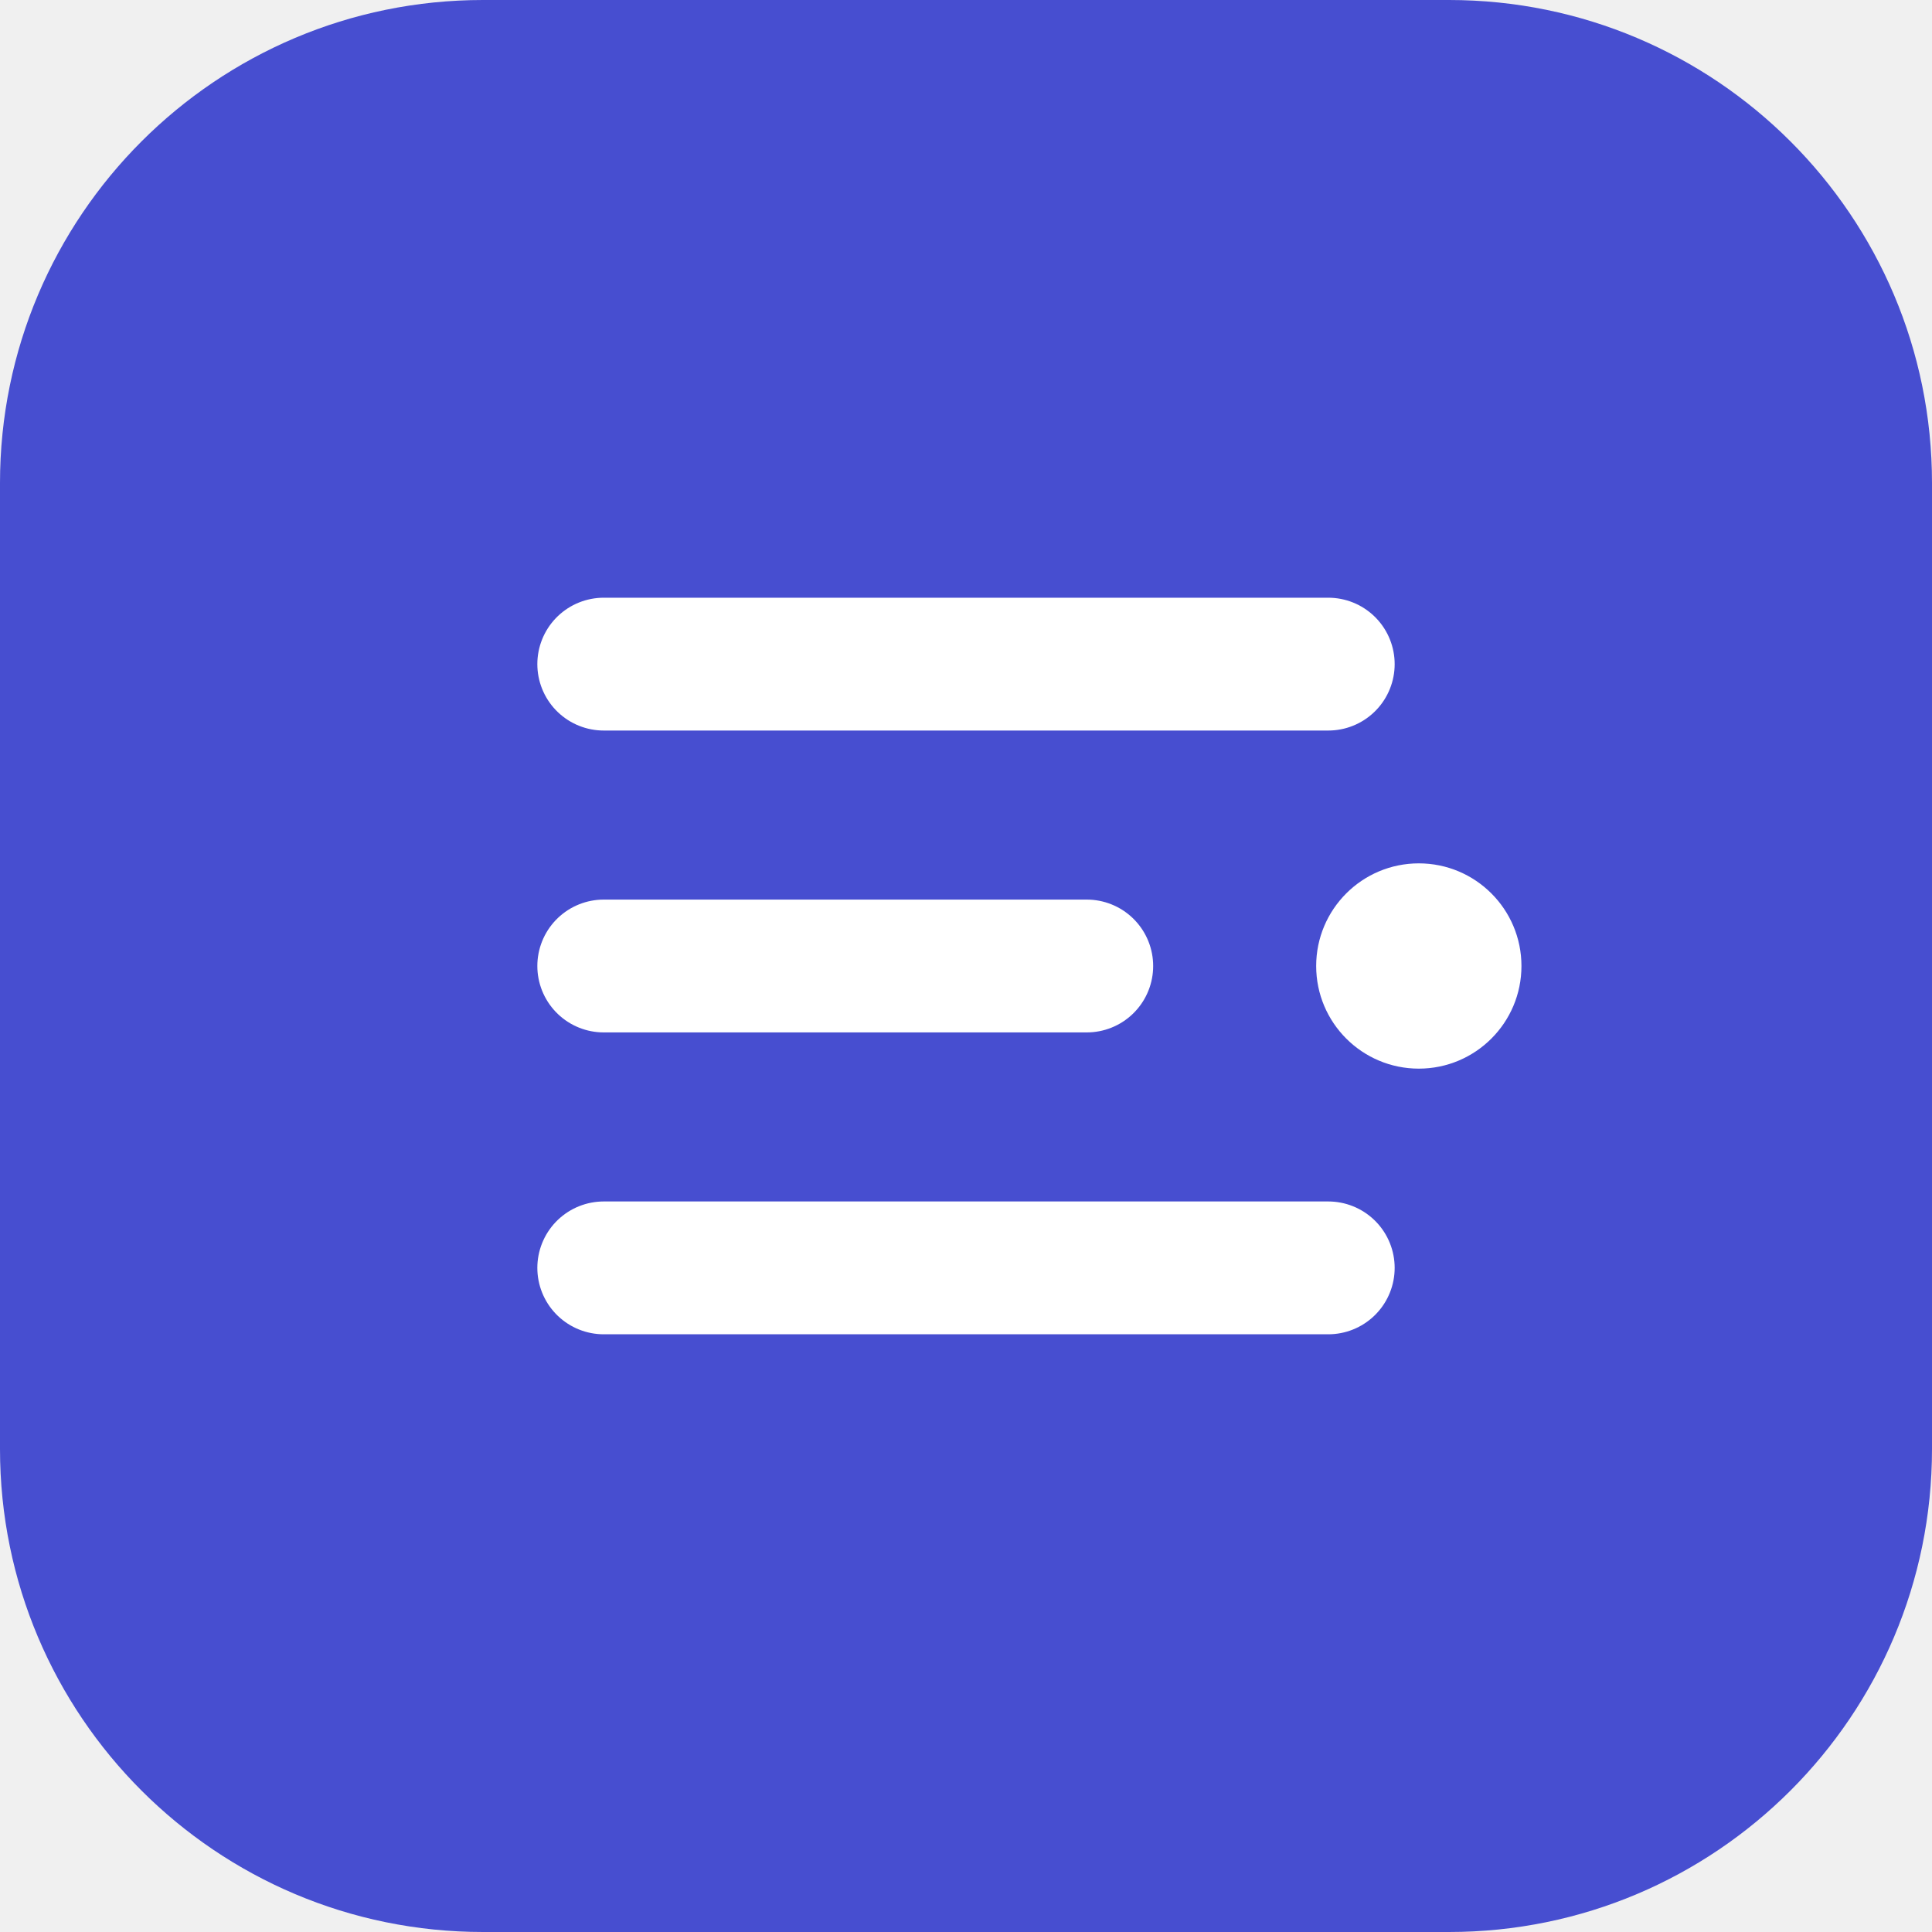
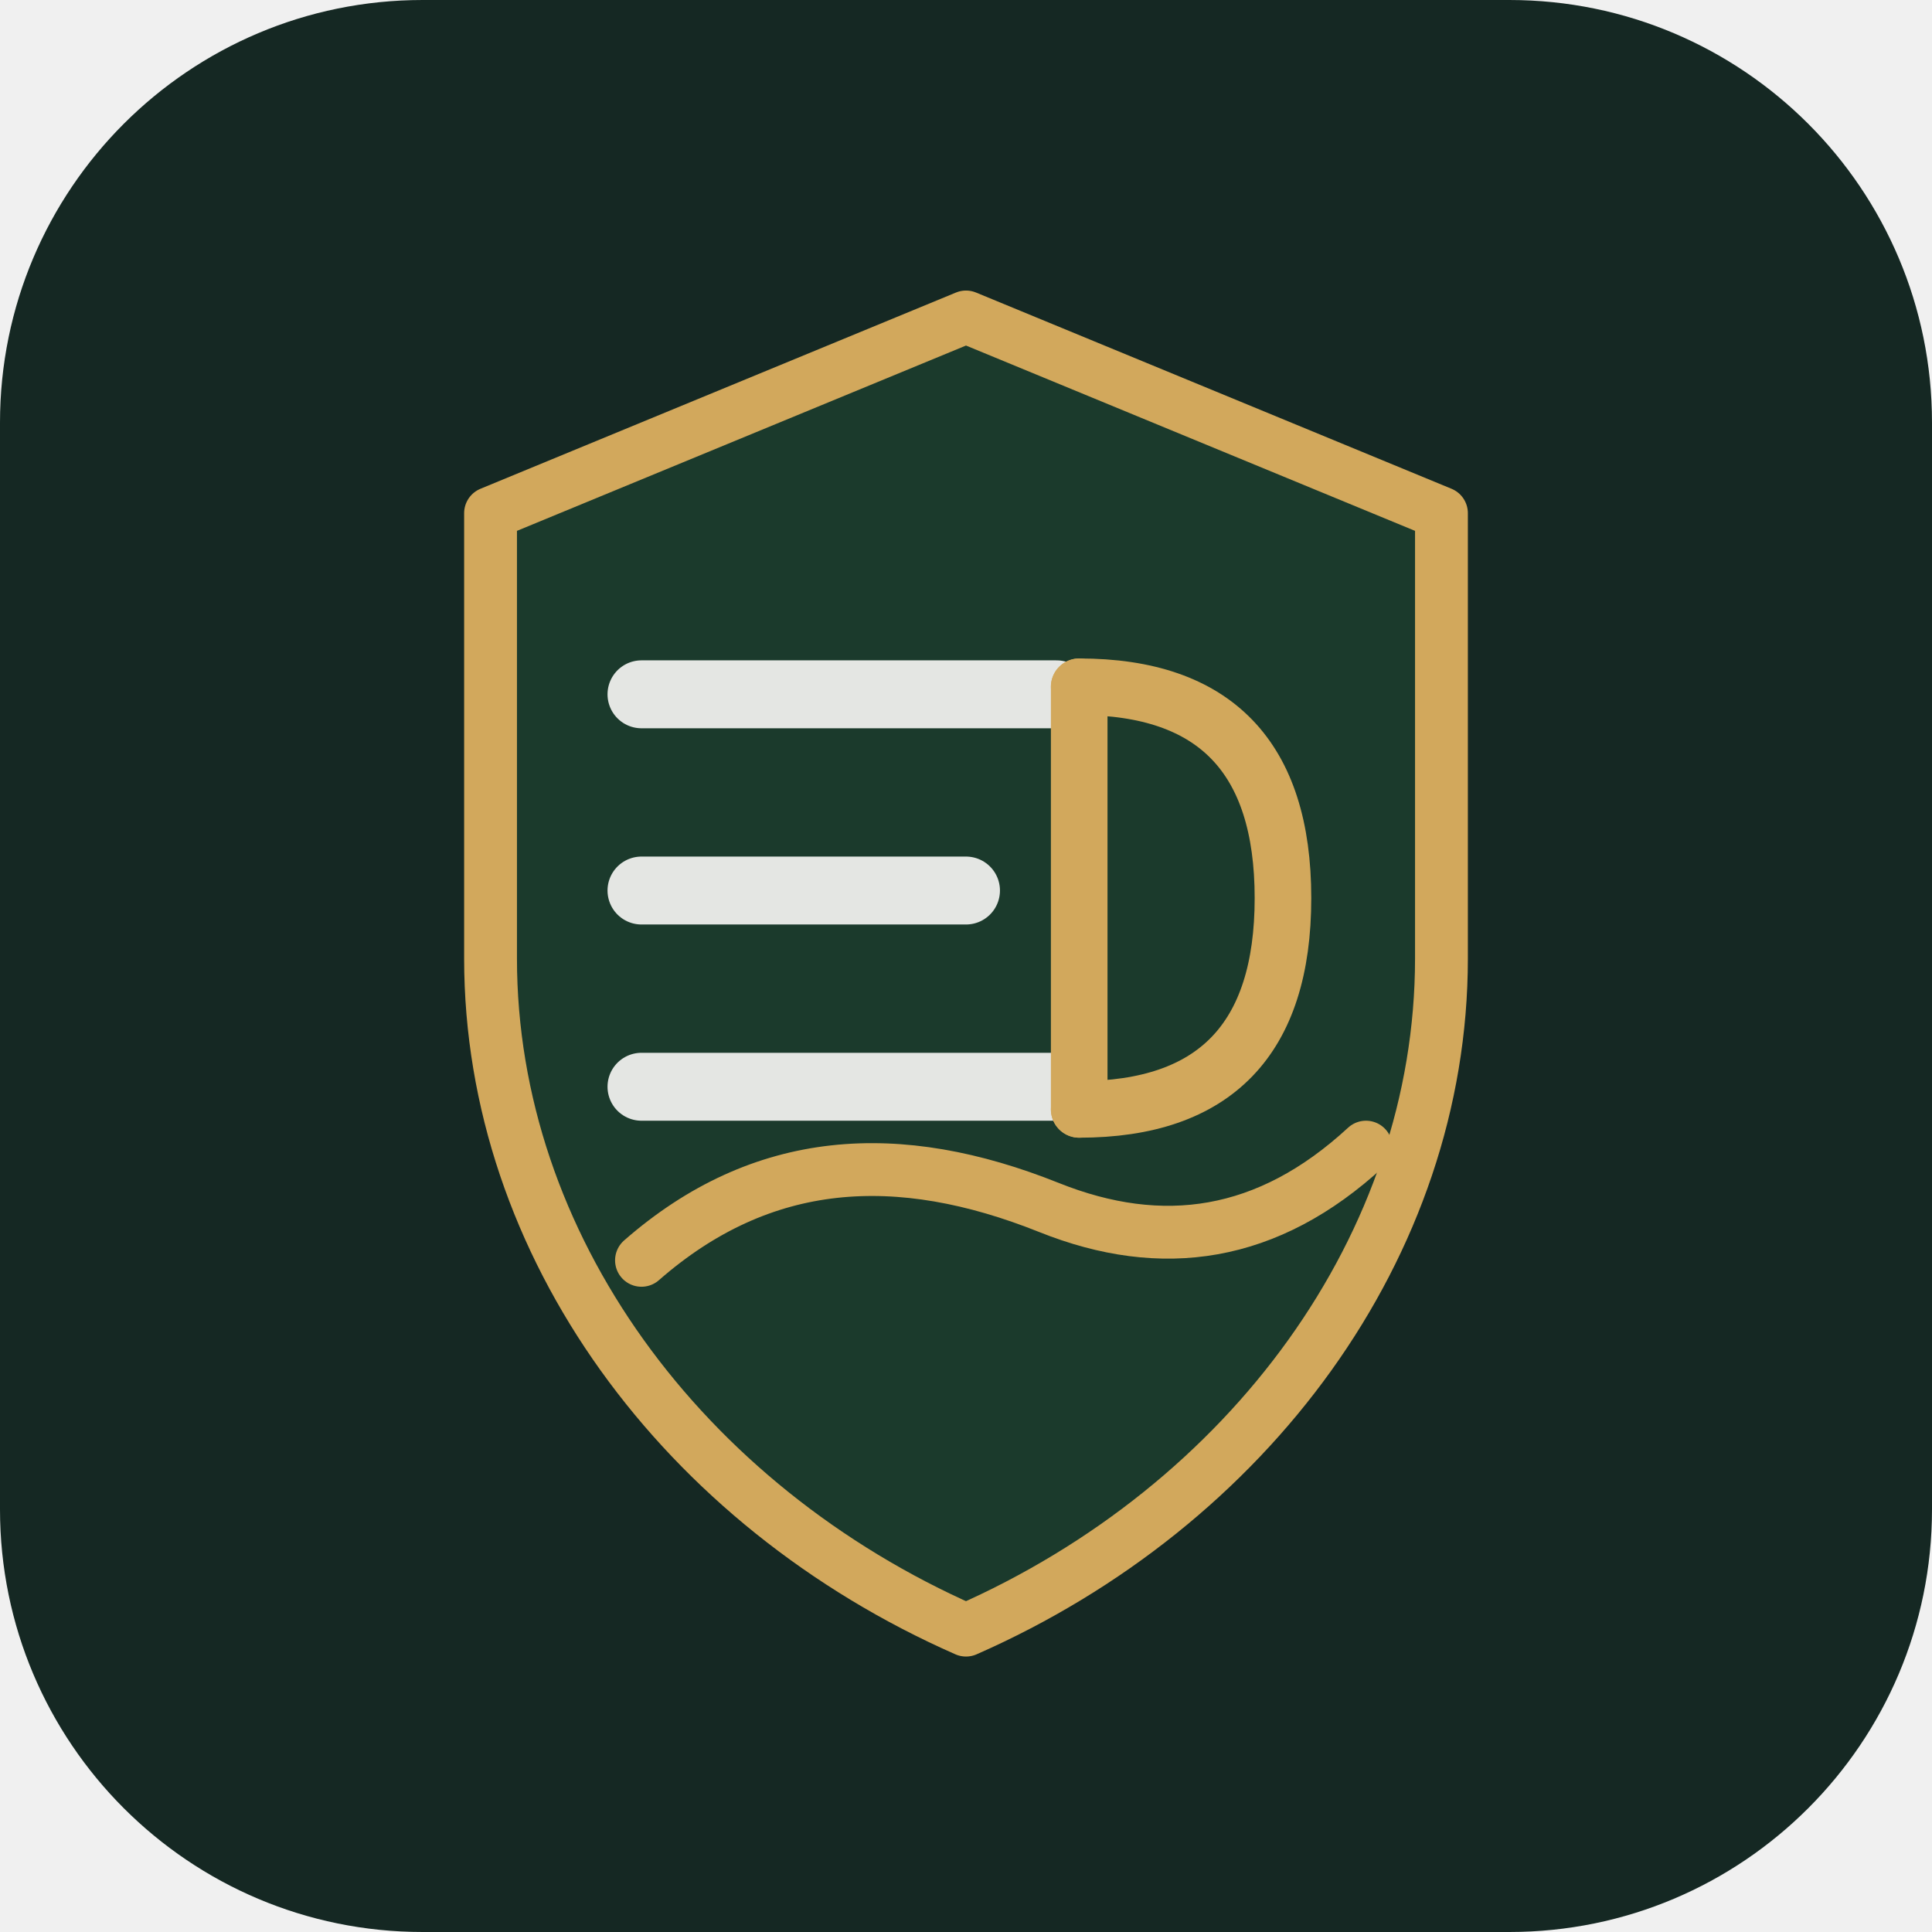
- <svg xmlns="http://www.w3.org/2000/svg" viewBox="0 0 32 32" role="img" aria-label="EDS">
-   <rect width="32" height="32" rx="8" fill="#474ed0" />
-   <path d="M10 11h12M10 16h8M10 21h12" stroke="#ffffff" stroke-width="2.2" stroke-linecap="round" />
-   <circle cx="23.5" cy="16" r="1.7" fill="#ffffff" />
+ <svg xmlns="http://www.w3.org/2000/svg" viewBox="0 0 512 512" role="img" aria-label="EDS Soluções Inteligentes">
+   <rect width="512" height="512" rx="112" fill="#152823" />
+   <path d="M256 84 382 136v118c0 76-51 145-126 178-75-33-126-102-126-178V136L256 84Z" fill="#1b3a2c" stroke="#d2a85c" stroke-width="14" stroke-linejoin="round" />
+   <path d="M170 184h110M170 236h86M170 288h110" fill="none" stroke="#e4e6e3" stroke-width="18" stroke-linecap="round" />
+   <path d="M286 182v112" fill="none" stroke="#d2a85c" stroke-width="15" stroke-linecap="round" />
+   <path d="M286 182q54 0 54 56 0 56-54 56" fill="none" stroke="#d2a85c" stroke-width="15" stroke-linecap="round" />
+   <path d="M170 334c32-28 68-30 108-14 30 12 58 8 84-16" fill="none" stroke="#d2a85c" stroke-width="14" stroke-linecap="round" />
</svg>
